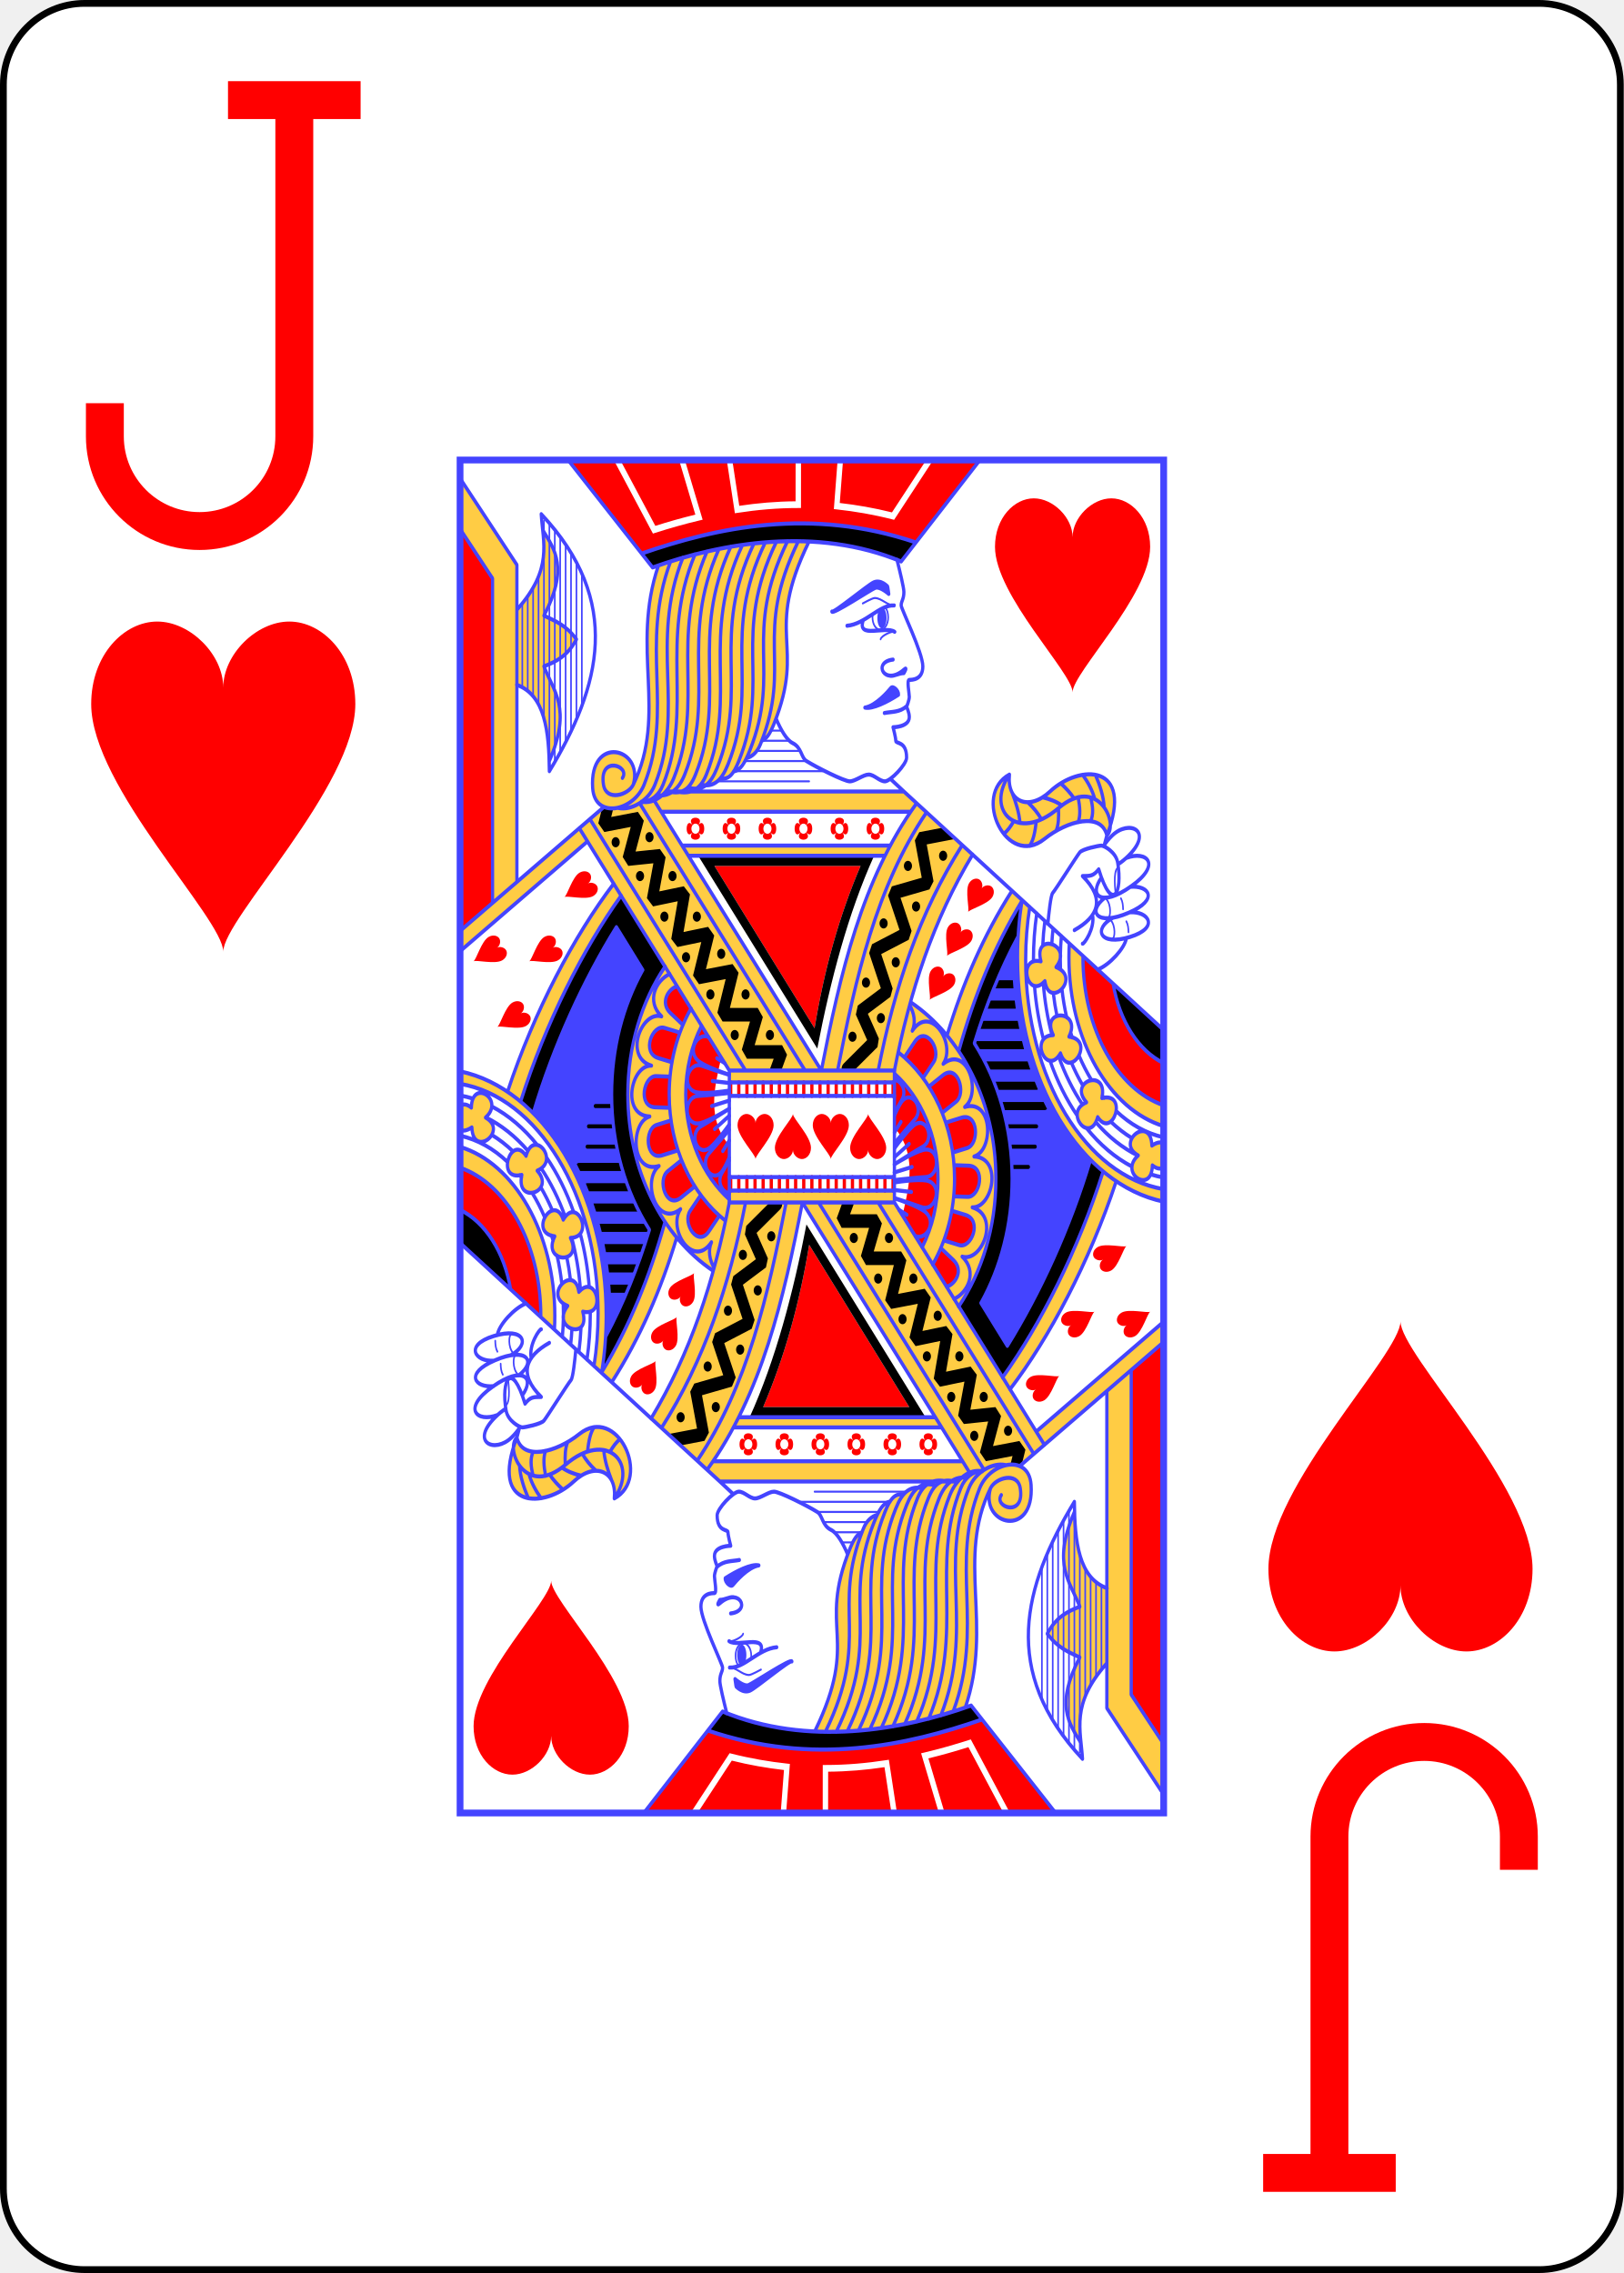
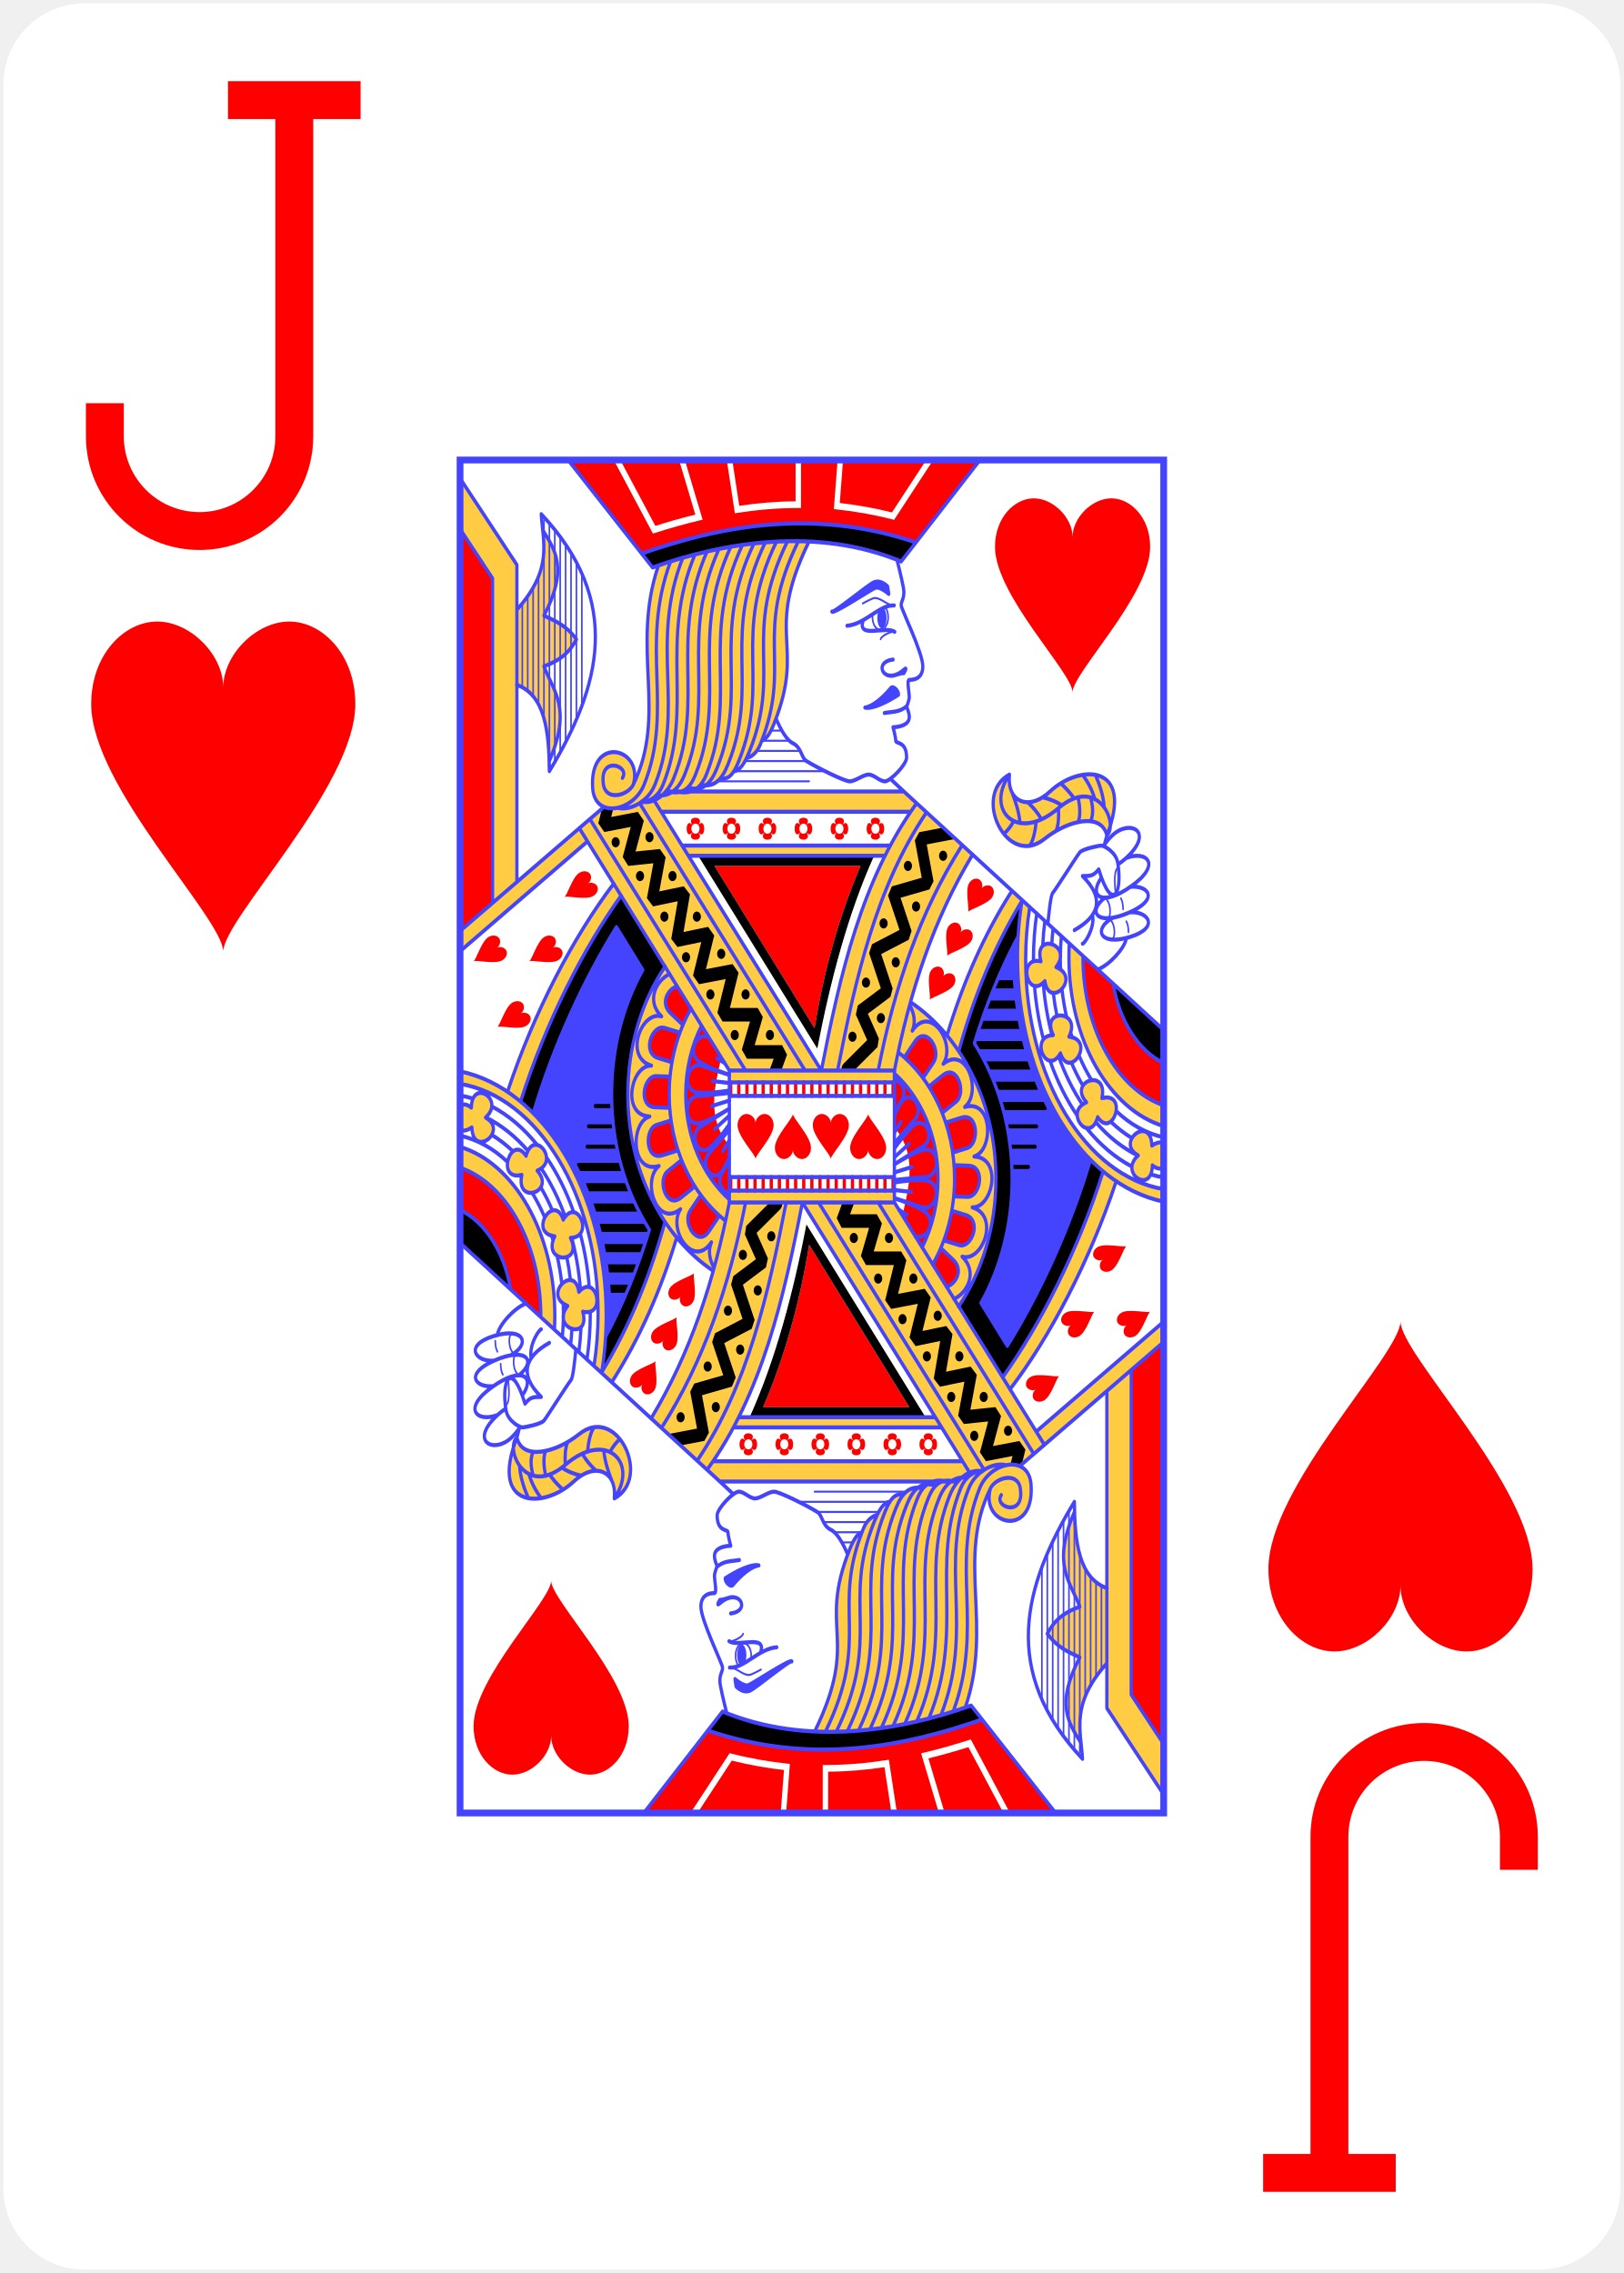
<svg xmlns="http://www.w3.org/2000/svg" xmlns:xlink="http://www.w3.org/1999/xlink" class="card" face="JH" height="3.5in" preserveAspectRatio="none" viewBox="-120 -168 240 336" width="2.5in">
  <defs>
    <symbol id="VHJ" viewBox="-500 -500 1000 1000" preserveAspectRatio="xMinYMid">
      <path d="M50 -460L250 -460M150 -460L150 250A100 100 0 0 1 -250 250L-250 220" stroke="red" stroke-width="80" stroke-linecap="square" stroke-miterlimit="1.5" fill="none" />
    </symbol>
    <symbol id="SHJ" viewBox="-600 -600 1200 1200" preserveAspectRatio="xMinYMid">
      <path d="M0 -300C0 -400 100 -500 200 -500C300 -500 400 -400 400 -250C400 0 0 400 0 500C0 400 -400 0 -400 -250C-400 -400 -300 -500 -200 -500C-100 -500 0 -400 -0 -300Z" fill="red" />
    </symbol>
    <symbol id="HJ6" preserveAspectRatio="none" viewBox="0 0 1300 2000">
      <path stroke="#44F" stroke-linecap="round" stroke-linejoin="round" stroke-width="3" fill="none" d="M115,211.838V336.035M125,201.17V341.484M135,188.605V349.318M145,171.893V361.475M155,90V382.195M165,93.402V455M175,103.035V446.279M185,113.461v318.725M195,124.77V417.176M205,137.234V400.865M215,151.24V383.217M225,167.818V363.498M1202,680c9.809,8.788 7.628,26.84 4,27M1194,649c9.809,8.788 7.628,26.84 4,27M1215,603c-9,5 -4,36 -4,36M1221,648c3.216,4.712 3.826,10.284 4,16M1231,682c3.216,4.712 3.826,10.284 4,16M804,254c-2.915,-2.551 -26.04,5.376 -27,11M803,214c-12,3 -23,-10 -37,-10 -4.123,0 -22,8 -22,8M785.397,217.99c3.635,2.779 5.514,8.267 5.603,14.51 0,10.217 -6.492,18.5 -14.5,18.5 -8.008,0 -14.5,-8.283 -14.5,-18.5 0,-1.545 0.148,-3.046 0.428,-4.48M594.212,400H574.713M608.169,415H557.677M627.874,430h-79.844M639.778,445H526.273M670,460H510M645,475H474.754" />
      <use xlink:href="#SHJ" height="100" width="100" transform="translate(546,1000)scale(1,0.8)rotate(0)translate(-50,-50)" />
      <use xlink:href="#SHJ" height="100" width="100" transform="translate(615,1000)scale(1,0.8)rotate(180)translate(-50,-50)" />
      <use xlink:href="#SHJ" height="75" width="75" transform="translate(883,776)scale(1,0.8)rotate(30)translate(-37,-37)" />
      <use xlink:href="#SHJ" height="75" width="75" transform="translate(915,711)scale(1,0.8)rotate(30)translate(-37,-37)" />
      <use xlink:href="#SHJ" height="75" width="75" transform="translate(954,646)scale(1,0.8)rotate(30)translate(-37,-37)" />
      <use xlink:href="#SHJ" height="75" width="75" transform="translate(220,633)scale(1,0.8)rotate(60)translate(-37,-37)" />
      <use xlink:href="#SHJ" height="75" width="75" transform="translate(155,728)scale(1,0.8)rotate(60)translate(-37,-37)" />
      <use xlink:href="#SHJ" height="75" width="75" transform="translate(52,728)scale(1,0.8)rotate(60)translate(-37,-37)" />
      <use xlink:href="#SHJ" height="75" width="75" transform="translate(96,825)scale(1,0.8)rotate(60)translate(-37,-37)" />
    </symbol>
    <symbol id="HJ5" preserveAspectRatio="none" viewBox="0 0 1300 2000">
      <path stroke="#44F" stroke-linecap="round" stroke-linejoin="round" stroke-width="6" fill="none" d="M497.5,1097.5v-195h305M497.537,920h304.598M497.742,940H802.545M497.5,902.5 220.251,544.105M527.5,902.5 239.883,530.703M637.5,902.5 332.043,507.64M667.5,902.5 360,505M843.545,507.421C742.264,619.634 702.256,759.866 667.5,902.5M861.602,521.114C769.05,630.934 730.857,765.611 697.5,902.5M927.767,569.282C849.253,668.405 802.427,779.685 772.5,902.5M947.112,583.064C874.973,678.686 831.048,785.345 802.5,902.5M1019.446,637.169C967.035,702.845 928.629,773.879 899.905,850.089M1038.706,650.958C986.6,719.514 949.095,793.764 921.435,873.508M832.604,801.554C926.414,852.124 990,950.023 990,1062.5c0,71.656 -25.807,137.396 -68.796,188.75M809.465,875.279c62.645,39.589 104.133,108.649 104.133,187.221 0,47.078 -14.894,90.741 -40.31,126.695M802.617,907.044c48.755,35.02 80.42,91.608 80.42,155.456 0,37.016 -10.643,71.591 -29.089,100.939M410.447,570H795.06M371.695,520H831.344M380,490h440l480,352.653M266.065,512.714 -6.0121561e-5,696.207M235.472,563.812 -1.1326293e-4,726.207M950.477,862.551C994.062,917.828 1020,987.19 1020,1062.5c0,67.984 -21.137,131.121 -57.313,183.425M1299.977,1096.3C1147.335,1070.987 1030,918.871 1030,735c0,-28.79 2.877,-56.801 8.315,-83.669M1299.997,984.664C1200.041,960.596 1124.931,857.962 1124.931,735c0,-6.74 0.226,-13.419 0.669,-20.028M1299.932,953.909C1214.423,930.36 1150.822,841.287 1150.822,735c0,-0.681 0,-1.361 0.01,-2.041M1299.986,891.586c-46.105,-17.787 -81.731,-62.149 -93.344,-117.406M1212.185,1066.42c-49.392,119.253 -123.424,231.132 -195.84,307.033M1188.142,1051.696c-45.752,115.83 -115.542,225.867 -185.645,304.261M1164.817,1034.294c-37.421,100.57 -93.69,197.776 -153.481,274.922M962.382,1246.096l48.757,63.385M1031.014,704.289c-33.188,49.72 -59.544,102.25 -80.73,157.52M422.639,585h362.262M1299.983,1077.842C1156.51,1058.675 1045,914.194 1045,738.805c0,-26.881 2.619,-53.037 7.572,-78.126M1059.399,741.109c0,-0.767 -0.01,-1.536 -0.01,-2.304 0,-23.564 2.119,-46.54 6.143,-68.676M1077.911,856.364c-8.199,-24.991 -13.861,-51.486 -16.611,-79.042M1140.318,969.093c-20.107,-23.635 -37.136,-50.952 -50.307,-81.03M1241.484,1044.486c-31.032,-13.014 -59.491,-32.494 -84.226,-57.078M1299.961,1060.643c-8.078,-1.138 -16.049,-2.695 -23.895,-4.651M1076.515,718.271c0.705,-12.565 2.052,-24.92 4.003,-37.022M1093.71,850.367c-8.155,-24.563 -13.696,-50.687 -16.218,-77.89M1150.033,952.845c-17.576,-21.101 -32.571,-45.235 -44.38,-71.68M1252.671,1028.253c-28.585,-11.096 -54.959,-27.99 -78.135,-49.511M1093.259,715.83c0.527,-7.843 1.323,-15.596 2.375,-23.247M1102.898,822.034c-2.874,-11.182 -5.185,-22.656 -6.892,-34.376M1150.821,924.939c-7.863,-10.799 -15.053,-22.307 -21.494,-34.431M1241.453,1002.431c-13.808,-6.724 -26.972,-14.931 -39.349,-24.455M1109.122,731.535c0.214,-9.441 0.844,-18.759 1.869,-27.929M1109.07,734.342c0.013,-0.937 0.03,-1.872 0.051,-2.807M1109.364,753.225c-0.215,-4.774 -0.325,-9.582 -0.325,-14.42 0,-1.491 0.01,-2.978 0.031,-4.463M1120.842,824.075c-3.907,-13.663 -6.901,-27.827 -8.896,-42.388M1131.024,853.653c-1.021,-2.518 -2.009,-5.058 -2.965,-7.619M1166.911,916.882c-8.722,-11.416 -16.618,-23.738 -23.575,-36.833M1189.878,942.971c-1.163,-1.145 -2.316,-2.305 -3.459,-3.477M1299.975,1001.212c-32.013,-5.54 -61.824,-19.135 -87.925,-38.996M1125.046,852.422c24.758,-39.989 -53.606,-42.759 -29.062,-2.32 -45.25,0.959 -12.431,62.742 13.338,26.872 16.589,40.725 65.921,-19.527 15.724,-24.551v0M1101.157,749.593c32.722,-33.783 -43.244,-53.216 -27.897,-8.47 -44.412,-8.721 -25.537,58.643 7.295,29.099 7.514,43.327 68.57,-5.007 20.602,-20.629v0M1185.914,943.233c11.993,-45.477 -63.761,-25.231 -28.472,6.272 -42.995,14.138 6.443,63.636 20.608,21.802 27.764,34.101 57.339,-37.936 7.864,-28.074v0M1300.135,1010.069c-5.027,-2.306 -12.268,-1.873 -21.939,3.425 -2.191,-46.981 -68.392,-4.957 -25.283,14.519 -36.78,26.376 25.223,58.779 26.195,14.622 8.812,5.811 15.89,5.757 20.947,2.654M802.345,1041.284C814.637,1035.196 839.543,1023.429 855,1020c31.902,-7.076 33.675,38.555 5,40 -14.795,0.745 -43.333,3.13 -57.139,4.316M802.259,1053.185 835,1045M803.002,1017.227c8.416,-9.361 23.833,-25.793 34.759,-33.279C861.51,967.674 877.964,1004.39 855,1015c-15.996,7.391 -51.487,25.46 -51.487,25.46M802.641,1030.533l26.991,-19.574M802.801,968.572c3.872,-6.98 7.984,-13.67 11.743,-18.34 18.053,-22.427 44.389,7.991 25.456,24.767 -9.832,8.712 -28.329,26.23 -37.107,34.582M802.562,994.168l11.982,-15.727M802.681,916.238c12.411,0.879 23.559,16.505 13.283,30.13 -3.496,4.635 -8.31,11.292 -13.193,18.135M803.208,1067.804c13.221,-1.659 41.624,-4.727 57.747,-2.804 32.447,3.87 19.033,47.521 -8.507,39.404 -12.405,-3.656 -35.107,-9.597 -49.603,-13.339M803.117,1079.149l30.698,2.832M802.825,1091.431c13.122,3.413 40.07,10.939 54.14,18.569 25.829,14.005 5.327,44.21 -15.498,37.286M811.199,1108.508l14.273,7.253M820.822,883.013 840,860c20.833,-25 50,12 35,30l-19.533,23.44M866.115,926.176l25.888,-16.661c27.365,-17.612 44.11,26.426 24.407,39.106l-25.561,16.451M897.437,979.424l28.981,-7.228c31.576,-7.875 33.267,39.208 10.533,44.878l-26.668,6.651M912.772,1042.408l26.792,0.774c32.529,0.939 21.451,46.732 -1.97,46.056l-25.527,-0.737M908.372,1109.736l25.375,6.172c31.621,7.691 11.251,50.174 -11.516,44.636l-28.376,-6.902M888.39,1164.961l23.151,17.706c19.226,14.704 4.377,35.449 -12.153,39.257M830.621,805.888c8.311,11.194 11.712,25.644 4.933,37.823 33.98,-40.776 81.551,19.572 57.086,48.931 44.633,-28.725 71.944,43.101 39.808,63.783 51.501,-12.844 54.259,63.95 17.179,73.198 53.056,1.532 34.986,76.221 -3.214,75.118 51.574,12.544 18.351,81.835 -18.782,72.803 29.402,22.486 9.944,53.634 -14.821,62.553M-4.1946769e-5,27.174 105,155v468.153M-2.8273735e-4,101.956 60,175v479.351M105.543,220.9C171.888,160.995 153.134,122.459 150,80 301.153,208.774 259.829,334.773 165,460 164.269,400.691 156.82,347.161 104.534,332.203M153.067,103.994C175.411,132.999 200.6,160.301 155,230c20.188,7.868 40.478,13.66 60,35 -15.899,24.348 -37.565,33.206 -60,40 17.25,36.869 52.183,61.332 9.939,139.946M1086.039,685.554c1.723,-14.747 5.189,-42.096 8.961,-45.554 5.241,-4.806 44.331,-54.331 50,-60 5,-5 35,-10 40,-10 5,0 26.73,9.531 30,25 9.58,45.312 -10.243,75.366 -35,10 -10,10 -15,10 -30,10 42.719,33.895 28.888,60.209 -15,80M1189.832,569.83c3.706,-4.796 8.718,-9.813 15.168,-14.83 30.749,-23.916 77.015,-7.611 30,30 -6.876,5.501 -13.279,9.583 -19.093,12.442M1230.967,588.235c37.403,-11.47 66.809,9.201 8.431,42.197 -55.596,31.424 -78.104,13.095 -54.412,-13.083M1238.093,630.92c34.281,-2.653 54.672,18.516 -2.566,38.272 -59.976,20.701 -76.954,-1.871 -43.853,-22.363M1237.496,668.581c34.149,-2.052 55.895,22.657 0.33,36.419 -57.162,14.158 -68.359,-12.308 -31.514,-28.411M1177.822,753.311c22.272,-6.892 50.557,-31.936 53.306,-46.624M1168.572,672.596C1173.451,691.931 1152.688,716.343 1150,715M1015,465c-5,40 35,55 75,25 53.815,-40.361 157.09,-42.075 105,65 -10,-35 -72.804,-22.126 -115,5 -70,45 -135,-65 -65,-95v0M1015,465c-45.453,52.655 14.216,101.957 90,50 74.272,-50.92 112.522,23.688 90,40l-5,15M1173.827,465.278c8.656,16.019 15.13,32.113 16.274,48.388M1150.351,465.31c9.92,11.142 17.946,22.907 22.308,35.877M1109.891,477.966c9.181,6.823 17.741,14.141 24.698,22.411M1076.353,498.61c12.964,2.473 25.084,6.156 35.631,12.093M1049.006,506.018c9.893,7.502 18.578,15.684 25.119,25.074M1019.799,491.34c7.391,15.133 13.117,30.231 14.738,45.244M1165.015,533.965c5.593,-10.021 4.31,-21.725 0.053,-35.11M1141.958,535.465c4.67,-10.081 3.388,-22.601 0.018,-37.077M1101.143,548.336c4.647,-8.761 5.254,-20.122 4.457,-33.296M1052.281,570.456c7.156,-8.408 10.151,-21.051 12.291,-36.07M1004.527,552.513c6.741,-4.077 12.714,-10.692 18.646,-18.784M807.137,147.068C812.881,165.269 820,189.034 820,195c0,11.18 -5,13.128 -5,20 0,5 40,70 40,90 0,20 -20,20 -25,20 -5,0 0,20 0,25 0,5 -5,15 -5,15 0,0 5,7.929 5,15 0,15 -30,15 -30,15 0,0 5,15 5,20 0,5 20,0 20,25 0,10 -30,35 -40,35 -10,0 -20,-10 -30,-10 -10,0 -25,10 -35,10 -10,0 -61.026,-20.513 -80,-30 -10,-5 -8.577,-19.972 -25.6,-26.568 -10.395,-4.028 -21.739,-19.195 -30.499,-36.124M800,295c-39.021,3.503 -15.755,40.282 20,15 8.165,-5.773 0,5 0,5 -9.083,0 -18.017,4.731 -25,4M748,366c20.005,-2.569 42.801,-23.897 48,-29 4.093,-4.017 14.922,4.34 14,10 -19.782,10.298 -48.043,21.628 -62,19M784,374c14.112,-2.18 28.148,-0.782 41,-10M687,224c2.047,3.471 65.668,-38.846 77,-43 13.905,-5.097 26.594,6.692 26,6l2,11c0,0 -16.409,-11.864 -25,-9 -9,3 -78.944,40.146 -80,35v0M715,245c33.347,-2.168 60.226,-31.538 87,-30M744.96,236.788C732.526,265.243 785.724,244.615 803,254M820,490 795.107,471.33M366.449,156.054C314.555,278.493 383.861,375.085 320,480c-9.532,15.66 -50,25 -55,0 -8.825,-44.126 50.246,-27.892 35,-10M388.831,150.202C331.019,274.733 395.788,368.424 340,480c-20,40 -91.159,51.01 -95,5 -6.657,-79.736 95,-60 75,-5M411.713,144.176C348.907,271.727 416.684,366.631 360,480c-12.344,24.689 -44.178,38.333 -67.644,34.343M434.146,139.286C366.706,269.312 432.407,365.187 375,480c-8.547,17.094 -22.772,24.414 -38.504,25.976M456.348,135.077C385.291,266.556 453.018,353.963 395,470c-12.344,24.689 -36.535,38.99 -60,35M478.348,131.421C404.032,264.677 473.553,347.894 415,465c-11.864,23.728 -30.051,33.243 -52.279,30.405M500.279,128.004C422.838,263.261 494.052,346.896 435,465c-12.344,24.689 -26.535,28.99 -50,25M521.683,125.573C441.982,262.263 514.405,346.19 455,465c-12.344,24.689 -31.535,28.99 -55,25M543.015,123.306C461.18,261.181 534.732,335.535 475,455c-12.344,24.689 -26.535,33.99 -50,30M563.984,121.683C480.602,260.56 554.966,330.067 495,450c-12.344,24.689 -26.535,33.99 -50,30M584.581,120.692C500.248,260.213 575.109,324.783 515,445c-10.357,20.714 -18.493,27.076 -34.703,26.232M605,120c-85,140 -9.792,189.584 -70,310 -9.215,18.429 -16.672,28.284 -29.621,30.438M625,120c-85,140 -9.792,179.584 -70,300 -6.153,12.306 -15.249,18.305 -25.732,20.732M644.623,120.621C560.237,260.029 640.119,269.762 580,390c-7.445,14.891 -13.743,22.365 -22.718,25.077M335.618,138.234C473.659,99.833 647.925,69.077 841.926,121.819M199.648,1.2820655e-4 355.703,158.855C484.175,122.112 658.575,97.858 815,150L960.455,-4.1127205e-4" />
    </symbol>
    <symbol id="HJ4" preserveAspectRatio="none" viewBox="0 0 1300 2000">
      <path fill="black" d="M632.881,93.754C522.32,93.231 421.894,114.266 335.619,138.322l20.084,20.533C484.175,122.112 658.575,97.858 815,150l26.967,-28.018C769.201,102.143 699.217,94.068 632.881,93.754Zm-366.957,418.852 -3.684,2.355 -6.799,22.098 11.08,12.824 48.814,-7.51 -14.822,44.465 10.316,13.127 46.346,-3.861 -11.92,51.648 11.389,12.111 45.498,-7.582 -11.92,55.623 11.422,11.959 44.039,-7.34 -15.242,49.535 11.08,12.824 49.227,-7.574 -15.307,49.75L485,830h50.723L520.602,871.582 530,885h49.471l-7.816,17.195 21.777,0.42 10.672,-23.477L595,865H544.277L559.398,823.418 550,810h-51.459l16.018,-52.059 -11.08,-12.824 -49.227,7.574 15.307,-49.75 -11.203,-12.805 -45.498,7.582 11.92,-55.623 -11.422,-11.959 -45.25,7.541 11.639,-50.43 -10.574,-12.213 -44.889,3.74 15.205,-45.613 -11.008,-13.045 -49.227,7.574 3.77,-12.25zm627.301,30.627 -44.746,6.885 -8.223,12.131 12.752,55.256 -55.256,12.752 -6.982,13.59 21.154,50.77 -50.77,21.154 -5.385,13.076 21.676,52.025 -42.59,25.555 -3.598,13.43 20.896,37.615 -43.4,34.721c-3.111,2.398 -4.416,6.261 -3.707,9.861l22.803,0.473 43.396,-34.717 2.496,-12.664 -20.303,-36.547 41.705,-25.023 4.086,-12.42 -21.154,-50.77 50.77,-21.154 5.385,-13.076 -20.447,-49.072 53.465,-12.338 7.496,-11.992 -12.578,-54.506 52.484,-8.076zM350,550a7.5,7.5 0 0 0 -7.5,7.5 7.5,7.5 0 0 0 7.5,7.5 7.5,7.5 0 0 0 7.5,-7.5 7.5,7.5 0 0 0 -7.5,-7.5zm-62.5,7.5a7.5,7.5 0 0 0 -7.5,7.5 7.5,7.5 0 0 0 7.5,7.5 7.5,7.5 0 0 0 7.5,-7.5 7.5,7.5 0 0 0 -7.5,-7.5zm605,20a7.5,7.5 0 0 0 -7.5,7.5 7.5,7.5 0 0 0 7.5,7.5 7.5,7.5 0 0 0 7.5,-7.5 7.5,7.5 0 0 0 -7.5,-7.5zM440,585 660,870C684.379,769.032 716.858,670.131 765,585Zm387.5,7.5a7.5,7.5 0 0 0 -7.5,7.5 7.5,7.5 0 0 0 7.5,7.5 7.5,7.5 0 0 0 7.5,-7.5 7.5,7.5 0 0 0 -7.5,-7.5zM470,600h270c-40,75 -67.501,154.549 -85,240zm-137.5,7.5a7.5,7.5 0 0 0 -7.5,7.5 7.5,7.5 0 0 0 7.5,7.5 7.5,7.5 0 0 0 7.5,-7.5 7.5,7.5 0 0 0 -7.5,-7.5zm60,0a7.5,7.5 0 0 0 -7.5,7.5 7.5,7.5 0 0 0 7.5,7.5 7.5,7.5 0 0 0 7.5,-7.5 7.5,7.5 0 0 0 -7.5,-7.5zm646.01,43.645C986.6,719.514 949.094,793.765 921.199,873.486 964.096,924.86 990,990.71 990,1062.5c0,71.656 -25.806,137.396 -68.666,188.766l80.898,104.387c70.368,-78.089 140.157,-188.125 185.936,-304.125 -8.049,-5.395 -15.882,-11.065 -23.428,-17.227 -37.346,100.564 -93.612,197.77 -153.502,275.049l-48.703,-63.338C998.863,1193.622 1020,1130.484 1020,1062.5c0,-4.859 -0.112,-9.692 -0.326,-14.5H1050a3,3 0 1 0 0,-6h-30.65c-0.51,-8.084 -1.33,-16.084 -2.428,-24H1062.5a3,3 0 1 0 0,-6h-46.465c-1.28,-8.1 -2.853,-16.106 -4.727,-24H1065a3,3 0 1 0 0,-6h-55.182c-1.829,-7.093 -3.889,-14.097 -6.182,-21H1080a6.001,6.001 0 0 0 4.396,-1.834c-2.162,-3.343 -4.264,-6.739 -6.33,-10.166h-78.68c-2.293,-6.086 -4.769,-12.087 -7.414,-18H1065a6.001,6.001 0 0 0 2.568,-0.545c-2,-3.775 -3.94,-7.594 -5.826,-11.455h-75.436c-3.036,-6.105 -6.254,-12.109 -9.658,-18h76.848c-1.696,-3.961 -3.331,-7.962 -4.908,-12h-79.219c-3.905,-6.137 -8.019,-12.135 -12.316,-18h84.978c-1.337,-3.965 -2.6,-7.972 -3.822,-12h-86.6c2.314,-6.035 4.68,-12.038 7.121,-18h74.453c-1.013,-3.974 -1.972,-7.973 -2.873,-12h-66.547c2.582,-6.036 5.224,-12.039 7.945,-18h54.992c-0.71,-3.978 -1.367,-7.978 -1.967,-12h-47.416c2.878,-6.037 5.824,-12.04 8.855,-18h36.262c-0.422,-3.982 -0.79,-7.982 -1.103,-12h-28.904c11.729,-22.086 24.556,-43.65 38.629,-64.703 1.34,-18.056 3.772,-35.746 7.453,-53.152zM842.5,652.5a7.5,7.5 0 0 0 -7.5,7.5 7.5,7.5 0 0 0 7.5,7.5 7.5,7.5 0 0 0 7.5,-7.5 7.5,7.5 0 0 0 -7.5,-7.5zm-465,15a7.5,7.5 0 0 0 -7.5,7.5 7.5,7.5 0 0 0 7.5,7.5 7.5,7.5 0 0 0 7.5,-7.5 7.5,7.5 0 0 0 -7.5,-7.5zm60,0a7.5,7.5 0 0 0 -7.5,7.5 7.5,7.5 0 0 0 7.5,7.5 7.5,7.5 0 0 0 7.5,-7.5 7.5,7.5 0 0 0 -7.5,-7.5zm345,10a7.5,7.5 0 0 0 -7.5,7.5 7.5,7.5 0 0 0 7.5,7.5 7.5,7.5 0 0 0 7.5,-7.5 7.5,7.5 0 0 0 -7.5,-7.5zm-300,45a7.5,7.5 0 0 0 -7.5,7.5 7.5,7.5 0 0 0 7.5,7.5 7.5,7.5 0 0 0 7.5,-7.5 7.5,7.5 0 0 0 -7.5,-7.5zm-65,5a7.5,7.5 0 0 0 -7.5,7.5 7.5,7.5 0 0 0 7.5,7.5 7.5,7.5 0 0 0 7.5,-7.5 7.5,7.5 0 0 0 -7.5,-7.5zM805,735a7.5,7.5 0 0 0 -7.5,7.5 7.5,7.5 0 0 0 7.5,7.5 7.5,7.5 0 0 0 7.5,-7.5 7.5,7.5 0 0 0 -7.5,-7.5zm-55,30a7.5,7.5 0 0 0 -7.5,7.5 7.5,7.5 0 0 0 7.5,7.5 7.5,7.5 0 0 0 7.5,-7.5 7.5,7.5 0 0 0 -7.5,-7.5zm456.824,9.256c11.444,55.19 47.068,99.532 93.176,117.316V842.658c-31.005,-22.779 -62.007,-45.556 -93.176,-68.402zM462.5,782.5a7.5,7.5 0 0 0 -7.5,7.5 7.5,7.5 0 0 0 7.5,7.5 7.5,7.5 0 0 0 7.5,-7.5 7.5,7.5 0 0 0 -7.5,-7.5zm65,0a7.5,7.5 0 0 0 -7.5,7.5 7.5,7.5 0 0 0 7.5,7.5 7.5,7.5 0 0 0 7.5,-7.5 7.5,7.5 0 0 0 -7.5,-7.5zm250,35a7.5,7.5 0 0 0 -7.5,7.5 7.5,7.5 0 0 0 7.5,7.5 7.5,7.5 0 0 0 7.5,-7.5 7.5,7.5 0 0 0 -7.5,-7.5zm-270,25a7.5,7.5 0 0 0 -7.5,7.5 7.5,7.5 0 0 0 7.5,7.5 7.5,7.5 0 0 0 7.5,-7.5 7.5,7.5 0 0 0 -7.5,-7.5zm65,0a7.5,7.5 0 0 0 -7.5,7.5 7.5,7.5 0 0 0 7.5,7.5 7.5,7.5 0 0 0 7.5,-7.5 7.5,7.5 0 0 0 -7.5,-7.5zM725,845a7.5,7.5 0 0 0 -7.5,7.5 7.5,7.5 0 0 0 7.5,7.5 7.5,7.5 0 0 0 7.5,-7.5 7.5,7.5 0 0 0 -7.5,-7.5z" />
    </symbol>
    <symbol id="HJ3" preserveAspectRatio="none" viewBox="0 0 1300 2000">
      <path fill="#44F" d="M1011.237,1309.349l-48.703,-63.338C998.863,1193.621 1020,1130.484 1020,1062.5 1020,987.19 994.062,917.828 950.38,862.18 971.47,806.539 997.826,754.009 1031.065,704.168 1030.377,714.251 1030,724.574 1030,735c0,123.54 52.969,232.746 134.421,299.04 -37.026,100.824 -93.294,198.03 -153.184,275.308zM748,366c20.005,-2.569 42.801,-23.897 48,-29 4.093,-4.017 14.922,4.34 14,10 -19.782,10.298 -48.043,21.628 -62,19M687,224c2.047,3.471 65.668,-38.846 77,-43 13.905,-5.097 26.594,6.692 26,6l2,11c0,0 -16.409,-11.864 -25,-9 -9,3 -78.944,40.146 -80,35zM788,233.5a8.5,15.5 0 0 1 -8.5,15.5 8.5,15.5 0 0 1 -8.5,-15.5 8.5,15.5 0 0 1 8.5,-15.5 8.5,15.5 0 0 1 8.5,15.5z" />
    </symbol>
    <symbol id="HJ2" preserveAspectRatio="none" viewBox="0 0 1300 2000">
      <path fill="red" d="M199.648,0 355.703,158.855C484.175,122.112 658.575,97.858 815,150L960.455,0h-86.256l-72.256,88.408 -2.959,-0.604C763.777,80.62 729.266,75.896 695.65,72.996L690.621,72.562 697.58,0h-67.604l-0.084,70.975 -4.998,-0.006c-38.885,-0.036 -76.4,2.699 -112.475,7.174L507.771,78.721 492.77,0h-77.479l32.893,88.25 -5.828,1.102C413.491,94.812 385.997,101.171 359.809,107.875l-3.436,0.881L283.979,0Zm96.344,0 64.801,97.352c23.534,-5.972 48.189,-11.616 73.916,-16.621L404.617,0Zm206.957,0 12.902,67.705c33.443,-3.997 68.149,-6.47 104.053,-6.654L619.977,0Zm204.674,0 -6.092,63.533c31.424,2.872 63.623,7.331 96.459,13.91L861.283,0ZM0,101.957V696.488L60,654.352V175Zm434.898,426.797c-6.16,0 -12.292,3.65 -5.287,10.936a7.5,7.5 0 0 1 5.287,-2.186 7.5,7.5 0 0 1 5.287,2.188c7.006,-7.286 0.873,-10.938 -5.287,-10.938zm5.287,10.938c-0.102,0.106 -0.179,0.205 -0.287,0.312 0.108,-0.108 0.208,-0.185 0.314,-0.287a7.5,7.5 0 0 0 -0.027,-0.025zm0.027,0.025a7.5,7.5 0 0 1 2.186,5.287 7.5,7.5 0 0 1 -2.188,5.287c14.572,14.012 14.573,-24.584 0.002,-10.574zm-0.002,10.574c-0.106,-0.102 -0.205,-0.179 -0.312,-0.287 0.108,0.108 0.185,0.208 0.287,0.314a7.5,7.5 0 0 0 0.025,-0.027zm-0.025,0.027a7.5,7.5 0 0 1 -5.287,2.186 7.5,7.5 0 0 1 -5.287,-2.188c-14.012,14.572 24.584,14.573 10.574,0.002zm-10.574,-0.002c0.102,-0.106 0.179,-0.205 0.287,-0.312 -0.108,0.108 -0.208,0.185 -0.314,0.287a7.5,7.5 0 0 0 0.027,0.025zm-0.027,-0.025a7.5,7.5 0 0 1 -2.186,-5.287 7.5,7.5 0 0 1 2.188,-5.287c-14.572,-14.012 -14.573,24.584 -0.002,10.574zm0.002,-10.574c0.106,0.102 0.205,0.179 0.312,0.287 -0.108,-0.108 -0.185,-0.208 -0.287,-0.314a7.5,7.5 0 0 0 -0.025,0.027zm71.816,-10.963c-6.16,0 -12.292,3.65 -5.287,10.936a7.5,7.5 0 0 1 5.287,-2.186 7.5,7.5 0 0 1 5.287,2.188c7.006,-7.286 0.873,-10.938 -5.287,-10.938zm5.287,10.938c-0.102,0.106 -0.179,0.205 -0.287,0.312 0.108,-0.108 0.208,-0.185 0.314,-0.287a7.5,7.5 0 0 0 -0.027,-0.025zm0.027,0.025a7.5,7.5 0 0 1 2.186,5.287 7.5,7.5 0 0 1 -2.188,5.287c14.572,14.012 14.573,-24.584 0.002,-10.574zm-0.002,10.574c-0.106,-0.102 -0.205,-0.179 -0.312,-0.287 0.108,0.108 0.185,0.208 0.287,0.314a7.5,7.5 0 0 0 0.025,-0.027zm-0.025,0.027a7.5,7.5 0 0 1 -5.287,2.186 7.5,7.5 0 0 1 -5.287,-2.188c-14.012,14.572 24.584,14.573 10.574,0.002zm-10.574,-0.002c0.102,-0.106 0.179,-0.205 0.287,-0.312 -0.108,0.108 -0.208,0.185 -0.314,0.287a7.5,7.5 0 0 0 0.027,0.025zm-0.027,-0.025a7.5,7.5 0 0 1 -2.186,-5.287 7.5,7.5 0 0 1 2.188,-5.287c-14.572,-14.012 -14.573,24.584 -0.002,10.574zm0.002,-10.574c0.106,0.102 0.205,0.179 0.312,0.287 -0.108,-0.108 -0.185,-0.208 -0.287,-0.314a7.5,7.5 0 0 0 -0.025,0.027zm71.816,-10.963c-6.16,0 -12.292,3.65 -5.287,10.936a7.5,7.5 0 0 1 5.287,-2.186 7.5,7.5 0 0 1 5.287,2.188c7.006,-7.286 0.873,-10.938 -5.287,-10.938zm5.287,10.938c-0.102,0.106 -0.179,0.205 -0.287,0.312 0.108,-0.108 0.208,-0.185 0.314,-0.287a7.5,7.5 0 0 0 -0.027,-0.025zm0.027,0.025a7.5,7.5 0 0 1 2.186,5.287 7.5,7.5 0 0 1 -2.188,5.287c14.572,14.012 14.573,-24.584 0.002,-10.574zm-0.002,10.574c-0.106,-0.102 -0.205,-0.179 -0.312,-0.287 0.108,0.108 0.185,0.208 0.287,0.314a7.5,7.5 0 0 0 0.025,-0.027zm-0.025,0.027a7.5,7.5 0 0 1 -5.287,2.186 7.5,7.5 0 0 1 -5.287,-2.188c-14.012,14.572 24.584,14.573 10.574,0.002zm-10.574,-0.002c0.102,-0.106 0.179,-0.205 0.287,-0.312 -0.108,0.108 -0.208,0.185 -0.314,0.287a7.5,7.5 0 0 0 0.027,0.025zm-0.027,-0.025a7.5,7.5 0 0 1 -2.186,-5.287 7.5,7.5 0 0 1 2.188,-5.287c-14.572,-14.012 -14.573,24.584 -0.002,10.574zm0.002,-10.574c0.106,0.102 0.205,0.179 0.312,0.287 -0.108,-0.108 -0.185,-0.208 -0.287,-0.314a7.5,7.5 0 0 0 -0.025,0.027zm71.814,-10.963c-6.16,0 -12.292,3.65 -5.287,10.936a7.5,7.5 0 0 1 5.287,-2.186 7.5,7.5 0 0 1 5.287,2.188c7.006,-7.286 0.873,-10.938 -5.287,-10.938zm5.287,10.938c-0.102,0.106 -0.179,0.205 -0.287,0.312 0.108,-0.108 0.208,-0.185 0.314,-0.287a7.5,7.5 0 0 0 -0.027,-0.025zm0.027,0.025a7.5,7.5 0 0 1 2.186,5.287 7.5,7.5 0 0 1 -2.188,5.287c14.572,14.012 14.573,-24.584 0.002,-10.574zm-0.002,10.574c-0.106,-0.102 -0.205,-0.179 -0.312,-0.287 0.108,0.108 0.185,0.208 0.287,0.314a7.5,7.5 0 0 0 0.025,-0.027zm-0.025,0.027a7.5,7.5 0 0 1 -5.287,2.186 7.5,7.5 0 0 1 -5.287,-2.188c-14.012,14.572 24.584,14.573 10.574,0.002zm-10.574,-0.002c0.102,-0.106 0.179,-0.205 0.287,-0.312 -0.108,0.108 -0.208,0.185 -0.314,0.287a7.5,7.5 0 0 0 0.027,0.025zm-0.027,-0.025a7.5,7.5 0 0 1 -2.186,-5.287 7.5,7.5 0 0 1 2.188,-5.287c-14.572,-14.012 -14.573,24.584 -0.002,10.574zm0.002,-10.574c0.106,0.102 0.205,0.179 0.312,0.287 -0.108,-0.108 -0.185,-0.208 -0.287,-0.314a7.5,7.5 0 0 0 -0.025,0.027zm71.816,-10.963c-6.16,0 -12.292,3.65 -5.287,10.936a7.5,7.5 0 0 1 5.287,-2.186 7.5,7.5 0 0 1 5.287,2.188c7.006,-7.286 0.873,-10.938 -5.287,-10.938zm5.287,10.938c-0.102,0.106 -0.179,0.205 -0.287,0.312 0.108,-0.108 0.208,-0.185 0.314,-0.287a7.5,7.5 0 0 0 -0.027,-0.025zm0.027,0.025a7.5,7.5 0 0 1 2.186,5.287 7.5,7.5 0 0 1 -2.188,5.287c14.572,14.012 14.573,-24.584 0.002,-10.574zm-0.002,10.574c-0.106,-0.102 -0.205,-0.179 -0.312,-0.287 0.108,0.108 0.185,0.208 0.287,0.314a7.5,7.5 0 0 0 0.025,-0.027zm-0.025,0.027a7.5,7.5 0 0 1 -5.287,2.186 7.5,7.5 0 0 1 -5.287,-2.188c-14.012,14.572 24.584,14.573 10.574,0.002zm-10.574,-0.002c0.102,-0.106 0.179,-0.205 0.287,-0.312 -0.108,0.108 -0.208,0.185 -0.314,0.287a7.5,7.5 0 0 0 0.027,0.025zm-0.027,-0.025a7.5,7.5 0 0 1 -2.186,-5.287 7.5,7.5 0 0 1 2.188,-5.287c-14.572,-14.012 -14.573,24.584 -0.002,10.574zm0.002,-10.574c0.106,0.102 0.205,0.179 0.312,0.287 -0.108,-0.108 -0.185,-0.208 -0.287,-0.314a7.5,7.5 0 0 0 -0.025,0.027zm71.814,-10.963c-6.16,0 -12.292,3.65 -5.287,10.936a7.5,7.5 0 0 1 5.287,-2.186 7.5,7.5 0 0 1 5.287,2.188c7.006,-7.286 0.873,-10.938 -5.287,-10.938zm5.287,10.938c-0.102,0.106 -0.179,0.205 -0.287,0.312 0.108,-0.108 0.208,-0.185 0.314,-0.287a7.5,7.5 0 0 0 -0.027,-0.025zm0.027,0.025a7.5,7.5 0 0 1 2.186,5.287 7.5,7.5 0 0 1 -2.188,5.287c14.572,14.012 14.573,-24.584 0.002,-10.574zm-0.002,10.574c-0.106,-0.102 -0.205,-0.179 -0.312,-0.287 0.108,0.108 0.185,0.208 0.287,0.314a7.5,7.5 0 0 0 0.025,-0.027zm-0.025,0.027a7.5,7.5 0 0 1 -5.287,2.186 7.5,7.5 0 0 1 -5.287,-2.188c-14.012,14.572 24.584,14.573 10.574,0.002zm-10.574,-0.002c0.102,-0.106 0.179,-0.205 0.287,-0.312 -0.108,0.108 -0.208,0.185 -0.314,0.287a7.5,7.5 0 0 0 0.027,0.025zm-0.027,-0.025a7.5,7.5 0 0 1 -2.186,-5.287 7.5,7.5 0 0 1 2.188,-5.287c-14.572,-14.012 -14.573,24.584 -0.002,10.574zm0.002,-10.574c0.106,0.102 0.205,0.179 0.312,0.287 -0.108,-0.108 -0.185,-0.208 -0.287,-0.314a7.5,7.5 0 0 0 -0.025,0.027zM470,600 655,840c17.499,-85.451 45,-165 85,-240zm680.832,132.959c-0.01,0.68 -0.01,1.36 -0.01,2.041 0,106.313 63.636,195.399 149.178,218.92v-62.346c-46.109,-17.785 -81.745,-62.134 -93.359,-117.395zM855.346,851.596C850.223,851.686 844.883,854.141 840,860L820.822,883.014 855.467,913.439 875,890c11.484,-13.781 -2.921,-38.701 -19.654,-38.404zm48.607,53.824c-3.659,0.096 -7.675,1.344 -11.951,4.096l-25.887,16.66 24.732,38.896 25.562,-16.451c16.624,-10.699 7.3,-43.722 -12.457,-43.201zm-101.336,1.625 -0.088,11.303A3,3 0 0 0 799.955,916.957 3,3 0 0 0 797,920v20a3,3 0 0 0 5.346,1.91L802,986.102c42.307,39.722 28.551,84.921 15.529,130.049l36.42,47.289c18.446,-29.348 29.088,-63.924 29.088,-100.939 0,-63.848 -31.665,-120.435 -80.42,-155.455zm-302.662,9.912A3,3 0 0 0 497,920v20a3,3 0 1 0 6,0v-20a3,3 0 0 0 -3.045,-3.043zm15,0A3,3 0 0 0 512,920v20a3,3 0 1 0 6,0v-20a3,3 0 0 0 -3.045,-3.043zm15,0A3,3 0 0 0 527,920v20a3,3 0 1 0 6,0v-20a3,3 0 0 0 -3.045,-3.043zm15,0A3,3 0 0 0 542,920v20a3,3 0 1 0 6,0v-20a3,3 0 0 0 -3.045,-3.043zm15,0A3,3 0 0 0 557,920v20a3,3 0 1 0 6,0v-20a3,3 0 0 0 -3.045,-3.043zm15,0A3,3 0 0 0 572,920v20a3,3 0 1 0 6,0v-20a3,3 0 0 0 -3.045,-3.043zm15,0A3,3 0 0 0 587,920v20a3,3 0 1 0 6,0v-20a3,3 0 0 0 -3.045,-3.043zm15,0A3,3 0 0 0 602,920v20a3,3 0 1 0 6,0v-20a3,3 0 0 0 -3.045,-3.043zm15,0A3,3 0 0 0 617,920v20a3,3 0 1 0 6,0v-20a3,3 0 0 0 -3.045,-3.043zm15,0A3,3 0 0 0 632,920v20a3,3 0 1 0 6,0v-20a3,3 0 0 0 -3.045,-3.043zm15,0A3,3 0 0 0 647,920v20a3,3 0 1 0 6,0v-20a3,3 0 0 0 -3.045,-3.043zm15,0A3,3 0 0 0 662,920v20a3,3 0 1 0 6,0v-20a3,3 0 0 0 -3.045,-3.043zm15,0A3,3 0 0 0 677,920v20a3,3 0 1 0 6,0v-20a3,3 0 0 0 -3.045,-3.043zm15,0A3,3 0 0 0 692,920v20a3,3 0 1 0 6,0v-20a3,3 0 0 0 -3.045,-3.043zm15,0A3,3 0 0 0 707,920v20a3,3 0 1 0 6,0v-20a3,3 0 0 0 -3.045,-3.043zm15,0A3,3 0 0 0 722,920v20a3,3 0 1 0 6,0v-20a3,3 0 0 0 -3.045,-3.043zm15,0A3,3 0 0 0 737,920v20a3,3 0 1 0 6,0v-20a3,3 0 0 0 -3.045,-3.043zm15,0A3,3 0 0 0 752,920v20a3,3 0 1 0 6,0v-20a3,3 0 0 0 -3.045,-3.043zm15,0A3,3 0 0 0 767,920v20a3,3 0 1 0 6,0v-20a3,3 0 0 0 -3.045,-3.043zm15,0A3,3 0 0 0 782,920v20a3,3 0 1 0 6,0v-20a3,3 0 0 0 -3.045,-3.043zm148.318,54.355c-2.105,-0.01 -4.389,0.27 -6.855,0.885l-28.98,7.227 12.846,44.303 26.668,-6.65c20.958,-5.227 21.157,-45.649 -3.678,-45.764zm-20.502,71.096 -0.705,46.092 25.527,0.738c23.421,0.676 34.5,-45.117 1.971,-46.057zm-4.398,67.328 -14.518,43.906 28.377,6.9c22.767,5.538 43.136,-36.944 11.516,-44.635zm-19.982,55.225 -14.916,23.971 25.914,32.992c16.53,-3.808 31.379,-24.552 12.152,-39.256z" />
    </symbol>
    <symbol id="HJ1" preserveAspectRatio="none" viewBox="0 0 1300 2000">
      <path fill="#FC4" d="M0,27.174V101.957L60,175v479.352l45,-31.199V332.344c47.547,13.885 57.732,59.911 59.799,112.822C207.183,366.332 172.25,341.869 155,305c22.435,-6.794 44.101,-15.652 60,-40 -19.522,-21.34 -39.812,-27.132 -60,-35 45.6,-69.699 20.411,-97.002 -2.076,-126.053 4.262,33.894 6.384,68.407 -47.381,116.953L105,280.75V155ZM616.344,120.039C526.328,120.06 439.187,135.811 366.164,156.027 314.555,278.493 383.861,375.085 320,480c20,-55 -81.657,-74.736 -75,5 1.622,19.425 15.247,28.676 31.951,29.883 -4.328,-0.204 -8.267,-0.745 -11.527,-1.725l-45.066,31.086 -0.004,-0.006L0,696.207v30L235.473,563.812 220.762,544.766 497.5,902.5 497.537,920H802.5V902.5C831.048,785.345 874.973,678.686 947.43,583.459l-103.836,-76.062c-18.965,21.006 -35.781,42.993 -50.818,65.793L794.877,570H410.283L360,505h-21.818c7.031,-2.089 14.314,-4.383 21.775,-6.811 3.82,-0.612 7.658,-1.202 11.504,-1.785L360,505 371.695,520H831.344L843.545,507.422 820,490H412.902c34.859,-5.908 68.524,-14.106 95.883,-32.449 7.353,-4.93 12.789,-12.427 20.594,-17.135 11.293,-6.812 22.21,-13.531 28.297,-25.416l-25.602,9.586 25.207,-9.51C566.256,412.364 572.555,404.891 580,390 640.119,269.762 560.237,260.029 644.359,120.551c-9.361,-0.347 -18.704,-0.514 -28.016,-0.512zM1163.496,464.574C1139.589,464.365 1111.021,474.234 1090,490c-40,30 -80,15 -75,-25 -70,30 -5,140 65,95 42.196,-27.126 105,-40 115,-5 31.743,-65.249 5.791,-90.1 -31.504,-90.426zm-868.371,48.732 -2.736,1.025c-2.77,0.294 -5.484,0.487 -8.117,0.582 3.568,-0.216 7.21,-0.758 10.854,-1.607zm497.471,60.156C727.426,672.398 695.725,786.617 667.439,902.422L413.457,574.102 422.639,585H785Zm226.852,63.707c-52.412,65.676 -90.819,136.71 -119.543,212.92l21.531,23.418C949.018,793.987 986.395,719.931 1038.273,651.535 1032.862,678.341 1030,706.283 1030,735c0,136.64 64.808,255.724 160.738,318.285l-2.596,-1.59c-45.752,115.83 -115.544,225.867 -185.647,304.262l13.85,17.496c72.416,-75.901 146.448,-187.781 195.84,-307.033l-6.268,-3.838c29.107,16.624 60.756,28.176 94.082,33.701v-18.471c-143.477,-19.162 -255,-163.615 -255,-339.008 0,-26.57 2.562,-52.429 7.404,-77.252l-14.016,-10.17c0.107,-0.141 0.211,-0.283 0.318,-0.424zm88.402,64.605 17.75,13.197c-0.443,6.608 -0.668,13.287 -0.668,20.027 0,122.962 75.111,225.589 175.068,249.656V953.92C1214.459,930.399 1150.822,841.313 1150.822,735c0,-0.681 -6e-4,-1.361 0.01,-2.041zm-20.275,13.242c-11.012,-0.226 -20.789,7.228 -14.314,26.105 -44.412,-8.721 -25.537,58.643 7.295,29.1 7.514,43.327 68.569,-5.007 20.602,-20.629 18.918,-19.531 1.509,-34.266 -13.582,-34.576zm-254.971,86.537 -29.986,105.49c48.755,35.02 80.42,91.607 80.42,155.455 0,37.016 -10.642,71.592 -29.088,100.939l67.256,87.811C964.193,1199.896 990,1134.156 990,1062.5 990,950.023 926.414,852.124 832.604,801.555Zm276.732,19.518c-12.986,-0.007 -25.24,9.442 -13.351,29.029 -45.25,0.959 -12.432,62.742 13.338,26.871 16.589,40.725 65.921,-19.527 15.725,-24.551 12.766,-20.619 -1.887,-31.342 -15.711,-31.35zm59.832,95.607c-15.415,0.164 -32.128,14.613 -11.727,32.826 -42.995,14.138 6.443,63.635 20.607,21.801 27.764,34.101 57.34,-37.934 7.865,-28.072 5.06,-19.186 -5.498,-26.674 -16.746,-26.555zm92.318,75.375c-17.157,-0.391 -37.538,22.874 -8.574,35.959 -36.78,26.376 25.224,58.778 26.197,14.621 8.782,5.792 15.837,5.75 20.891,2.678v-35.299c-5.022,-2.238 -12.218,-1.772 -21.805,3.48 -0.719,-15.416 -8.33,-21.248 -16.709,-21.439z" />
    </symbol>
    <rect id="XHJ" width="104" height="200" x="-52" y="-100" />
  </defs>
-   <rect width="239" height="335" x="-119.5" y="-167.5" rx="12" ry="12" fill="white" stroke="black" />
+   <rect width="239" height="335" x="-119.5" y="-167.5" rx="12" ry="12" fill="white" />
  <use width="104" height="200" x="-52" y="-100" xlink:href="#HJ1" />
  <use transform="rotate(180)" width="104" height="200" x="-52" y="-100" xlink:href="#HJ1" />
  <use width="104" height="200" x="-52" y="-100" xlink:href="#HJ2" />
  <use transform="rotate(180)" width="104" height="200" x="-52" y="-100" xlink:href="#HJ2" />
  <use width="104" height="200" x="-52" y="-100" xlink:href="#HJ3" />
  <use transform="rotate(180)" width="104" height="200" x="-52" y="-100" xlink:href="#HJ3" />
  <use width="104" height="200" x="-52" y="-100" xlink:href="#HJ4" />
  <use transform="rotate(180)" width="104" height="200" x="-52" y="-100" xlink:href="#HJ4" />
  <use width="104" height="200" x="-52" y="-100" xlink:href="#HJ5" />
  <use transform="rotate(180)" width="104" height="200" x="-52" y="-100" xlink:href="#HJ5" />
  <use width="104" height="200" x="-52" y="-100" xlink:href="#HJ6" />
  <use transform="rotate(180)" width="104" height="200" x="-52" y="-100" xlink:href="#HJ6" />
  <use xlink:href="#VHJ" height="70" width="70" x="-122" y="-156" />
  <use xlink:href="#SHJ" height="58.558" width="58.558" x="-116.279" y="-81" />
  <use xlink:href="#SHJ" height="34.4" width="34.4" x="21.334" y="-97.2" />
  <g transform="rotate(180)">
    <use xlink:href="#VHJ" height="70" width="70" x="-122" y="-156" />
    <use xlink:href="#SHJ" height="58.558" width="58.558" x="-116.279" y="-81" />
    <use xlink:href="#SHJ" height="34.4" width="34.4" x="21.334" y="-97.2" />
  </g>
  <use xlink:href="#XHJ" stroke="#44F" fill="none" />
</svg>
